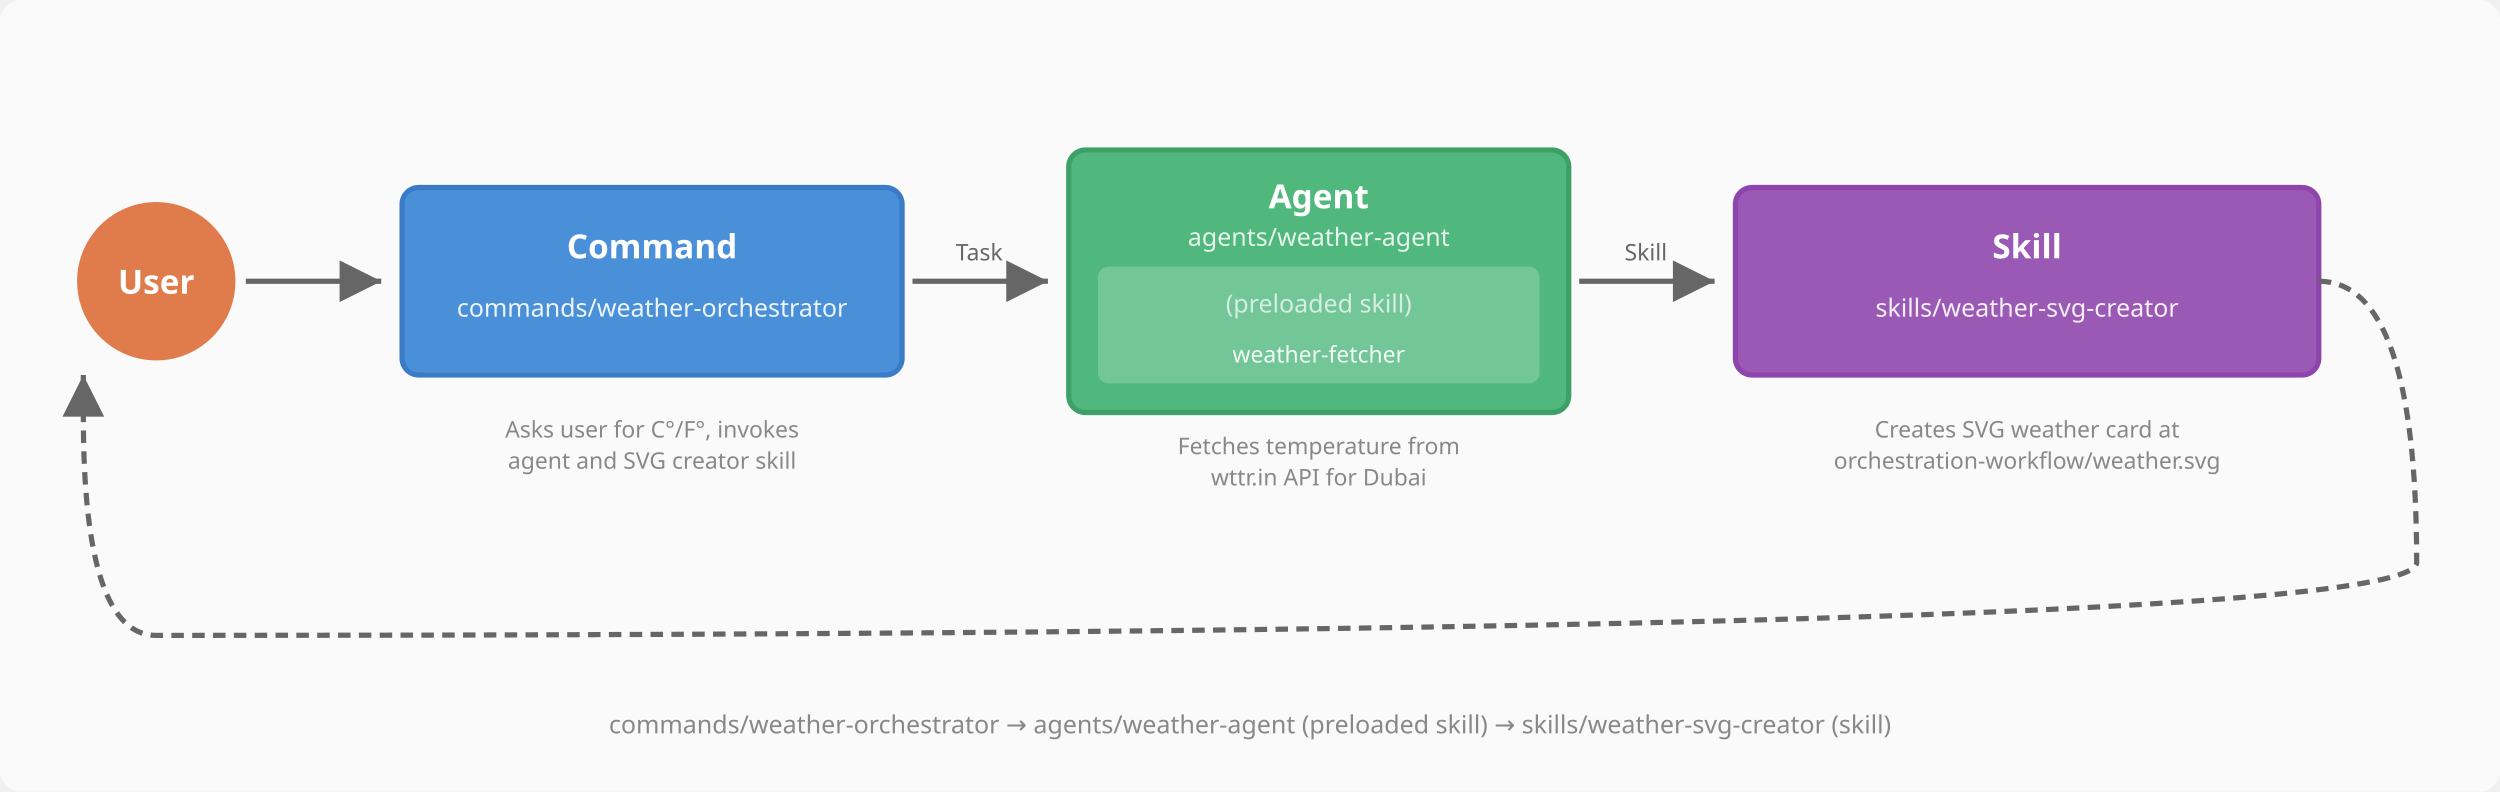
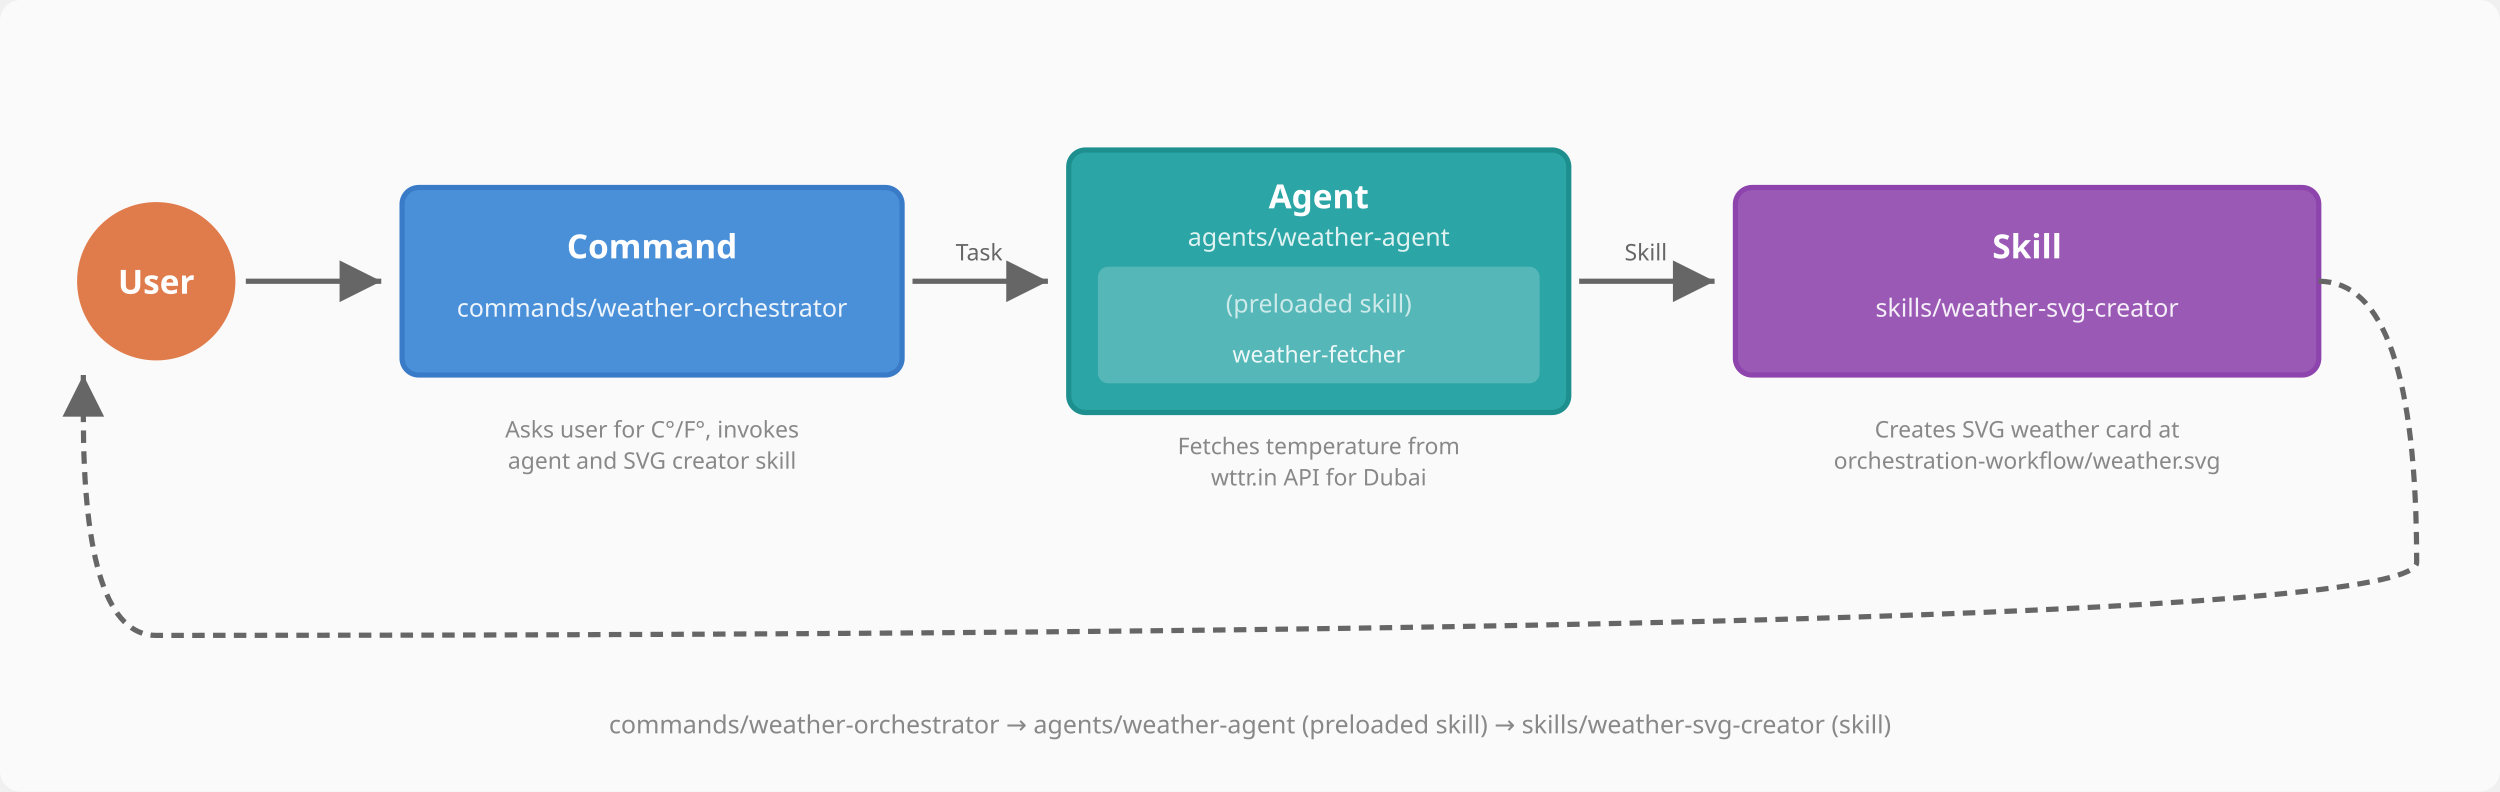
<svg xmlns="http://www.w3.org/2000/svg" viewBox="0 0 1200 380" width="1200" height="380">
  <defs>
    <marker id="arrow" markerWidth="10" markerHeight="10" refX="8" refY="4" orient="auto">
      <path d="M0,0 L0,8 L8,4 z" fill="#666" />
    </marker>
  </defs>
  <rect width="1200" height="380" fill="#fafafa" rx="10" />
  <circle cx="75" cy="135" r="38" fill="#E07C4C" />
  <text x="75" y="141" text-anchor="middle" fill="white" font-family="system-ui" font-size="16" font-weight="bold">User</text>
  <line x1="118" y1="135" x2="183" y2="135" stroke="#666" stroke-width="2.5" marker-end="url(#arrow)" />
  <rect x="193" y="90" width="240" height="90" rx="8" fill="#4A90D9" stroke="#3A7BC8" stroke-width="2.5" />
  <text x="313" y="124" text-anchor="middle" fill="white" font-family="system-ui" font-size="16" font-weight="bold">Command</text>
  <text x="313" y="152" text-anchor="middle" fill="white" font-family="system-ui" font-size="12" opacity="0.9">commands/weather-orchestrator</text>
  <text x="313" y="210" text-anchor="middle" fill="#888" font-family="system-ui" font-size="11">Asks user for C°/F°, invokes</text>
  <text x="313" y="225" text-anchor="middle" fill="#888" font-family="system-ui" font-size="11">agent and SVG creator skill</text>
  <line x1="438" y1="135" x2="503" y2="135" stroke="#666" stroke-width="2.5" marker-end="url(#arrow)" />
  <text x="470" y="125" text-anchor="middle" fill="#666" font-family="system-ui" font-size="11">Task</text>
-   <rect x="513" y="72" width="240" height="126" rx="8" fill="#50B87D" stroke="#3DA066" stroke-width="2.5" />
+   <rect x="513" y="72" width="240" height="126" rx="8" fill="#2BA5A5" stroke="#1E8F8F" stroke-width="2.5" />
  <text x="633" y="100" text-anchor="middle" fill="white" font-family="system-ui" font-size="16" font-weight="bold">Agent</text>
  <text x="633" y="118" text-anchor="middle" fill="white" font-family="system-ui" font-size="12" opacity="0.85">agents/weather-agent</text>
  <rect x="527" y="128" width="212" height="56" rx="5" fill="white" opacity="0.2" />
  <text x="633" y="150" text-anchor="middle" fill="white" font-family="system-ui" font-size="12" opacity="0.7">(preloaded skill)</text>
  <text x="633" y="174" text-anchor="middle" fill="white" font-family="system-ui" font-size="11" opacity="0.9">weather-fetcher</text>
  <text x="633" y="218" text-anchor="middle" fill="#888" font-family="system-ui" font-size="11">Fetches temperature from</text>
  <text x="633" y="233" text-anchor="middle" fill="#888" font-family="system-ui" font-size="11">wttr.in API for Dubai</text>
  <line x1="758" y1="135" x2="823" y2="135" stroke="#666" stroke-width="2.5" marker-end="url(#arrow)" />
  <text x="790" y="125" text-anchor="middle" fill="#666" font-family="system-ui" font-size="11">Skill</text>
  <rect x="833" y="90" width="280" height="90" rx="8" fill="#9B59B6" stroke="#8E44AD" stroke-width="2.5" />
  <text x="973" y="124" text-anchor="middle" fill="white" font-family="system-ui" font-size="16" font-weight="bold">Skill</text>
  <text x="973" y="152" text-anchor="middle" fill="white" font-family="system-ui" font-size="12" opacity="0.9">skills/weather-svg-creator</text>
  <text x="973" y="210" text-anchor="middle" fill="#888" font-family="system-ui" font-size="11">Creates SVG weather card at</text>
  <text x="973" y="225" text-anchor="middle" fill="#888" font-family="system-ui" font-size="11">orchestration-workflow/weather.svg</text>
  <path d="M 1113 135 Q 1160 135 1160 270 Q 1160 305 75 305 Q 40 305 40 200 L 40 180" stroke="#666" stroke-width="2.5" fill="none" stroke-dasharray="6,4" marker-end="url(#arrow)" />
  <text x="600" y="352" text-anchor="middle" fill="#888" font-family="system-ui" font-size="12">
    commands/weather-orchestrator → agents/weather-agent (preloaded skill) → skills/weather-svg-creator (skill)
  </text>
</svg>
